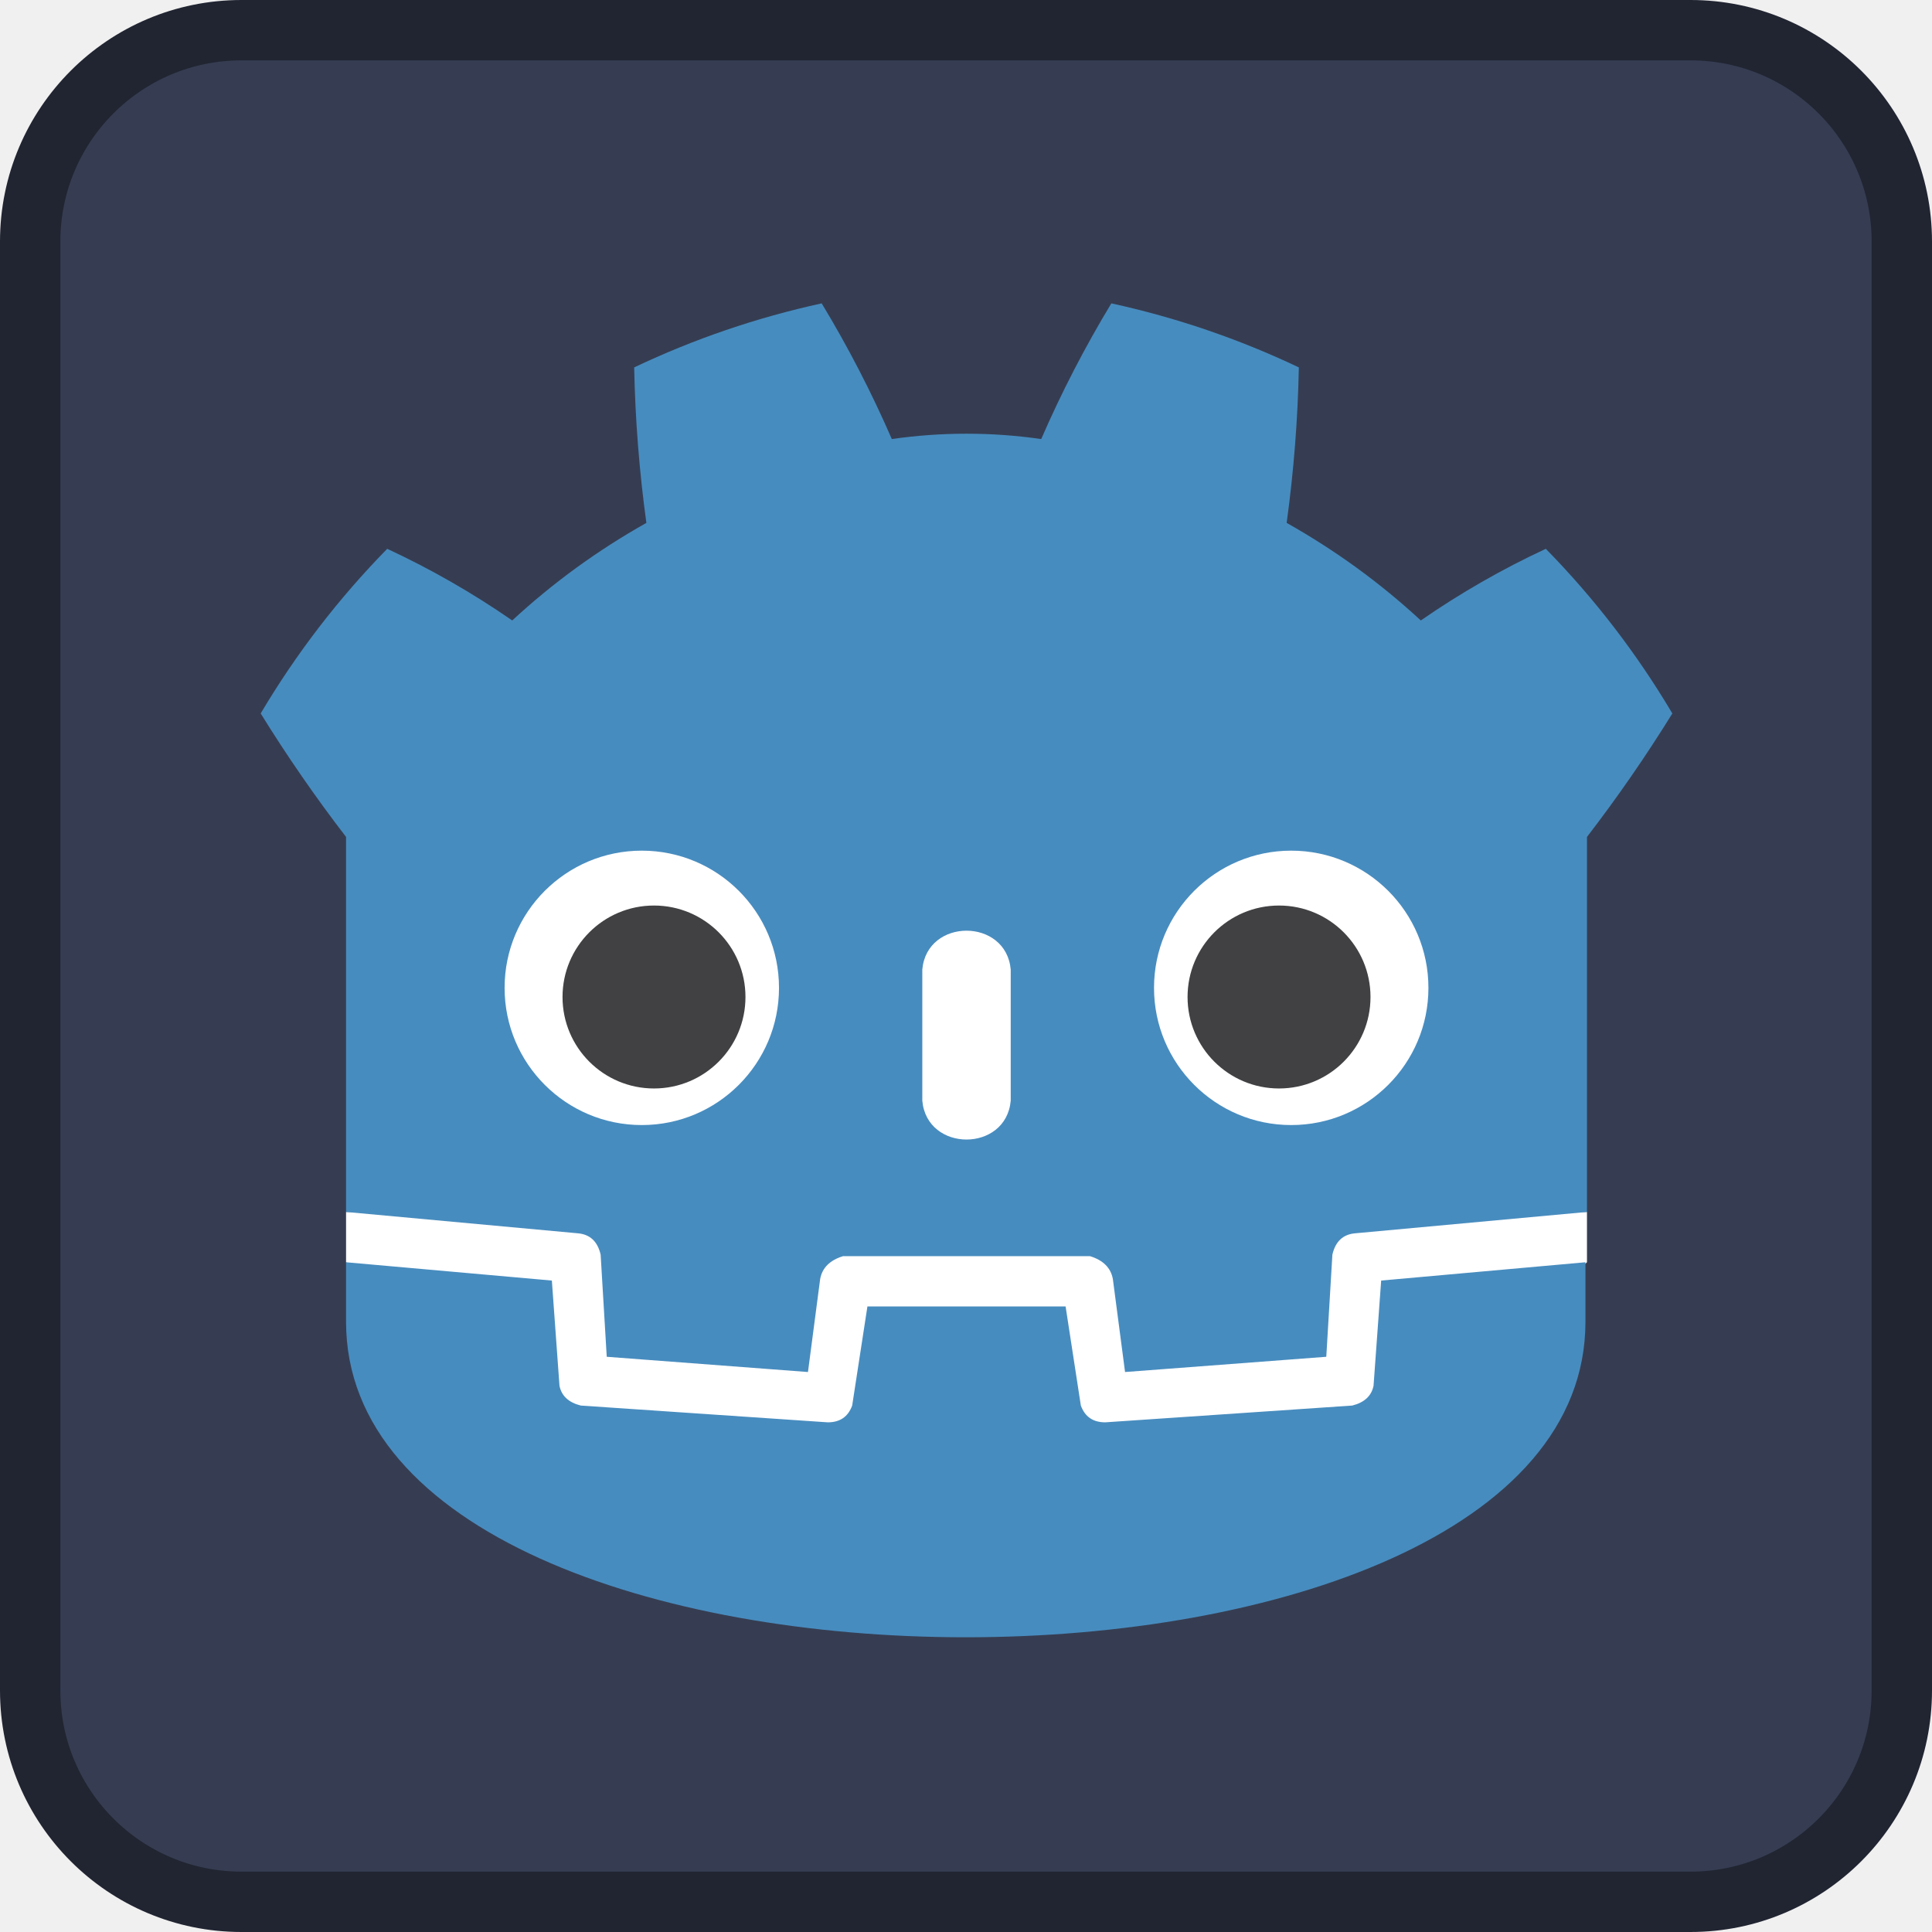
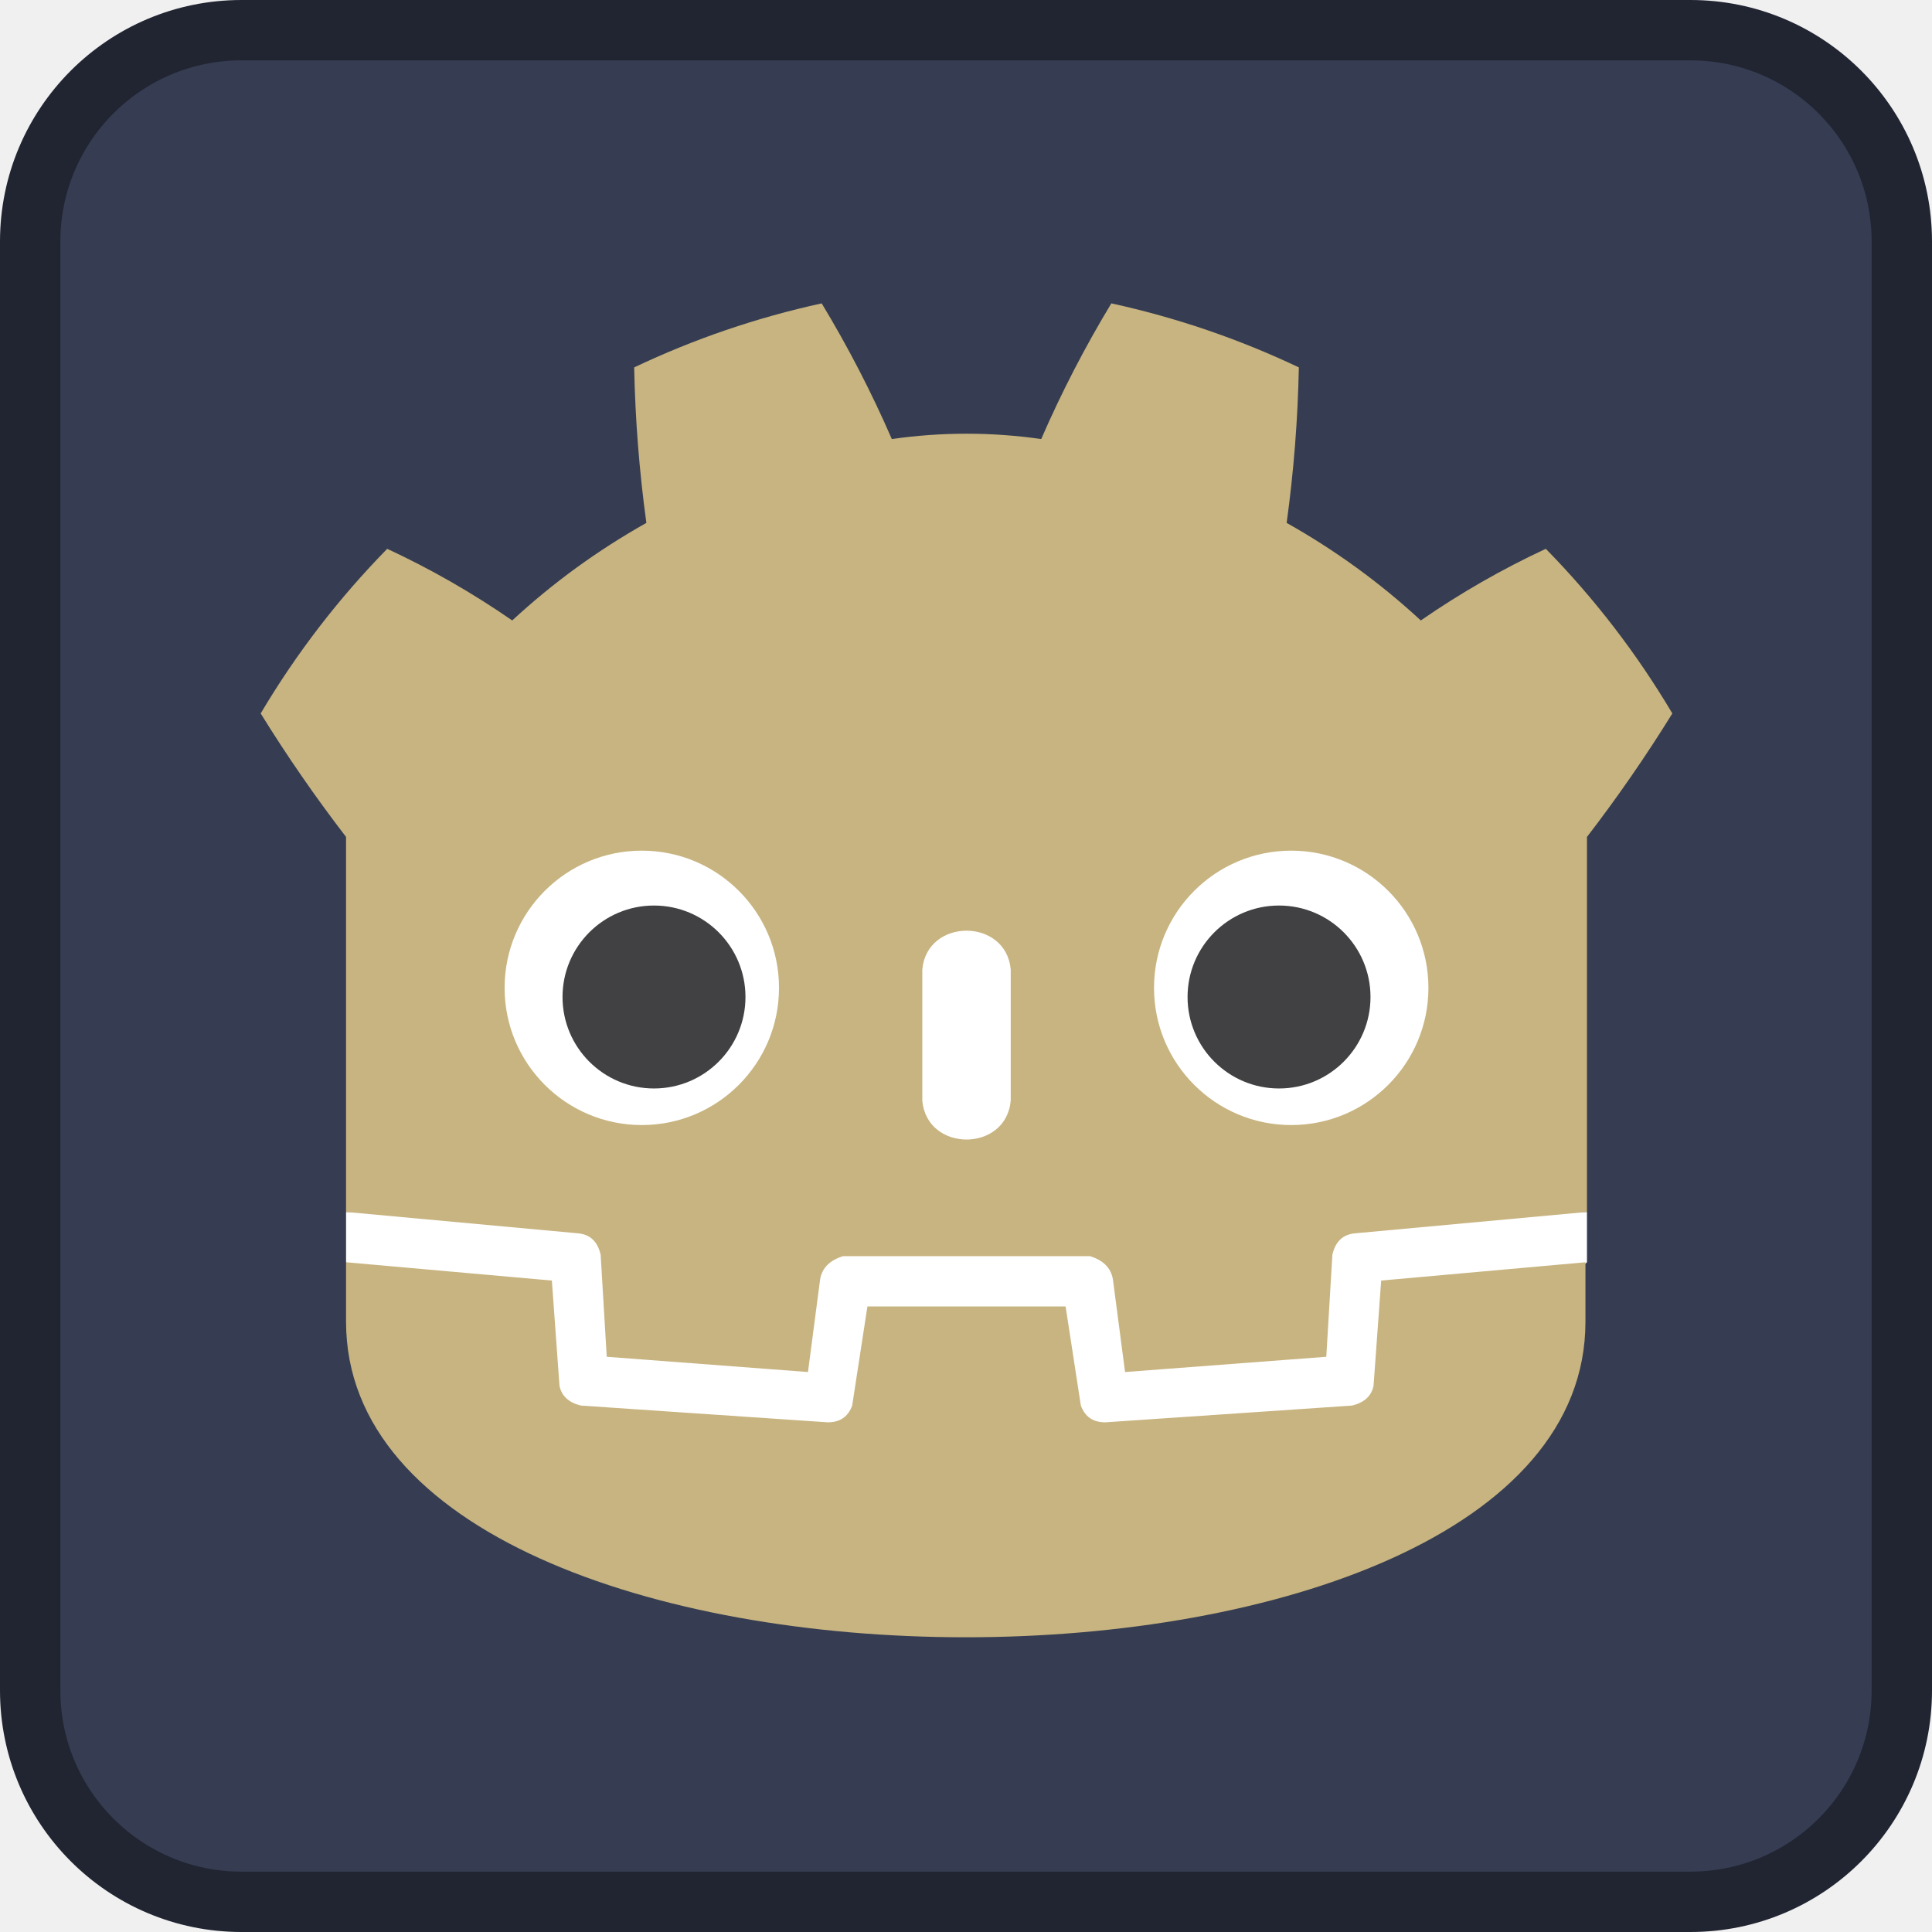
<svg xmlns="http://www.w3.org/2000/svg" width="128" height="128">
  <rect width="124" height="124" x="2" y="2" fill="#363d52" stroke="#212532" stroke-width="4" rx="14" />
  <g fill="#fff" transform="translate(12.322 12.322)scale(.101)">
    <path d="M105 673v33q407 354 814 0v-33z" />
-     <path fill="#478cbf" d="m105 673 152 14q12 1 15 14l4 67 132 10 8-61q2-11 15-15h162q13 4 15 15l8 61 132-10 4-67q3-13 15-14l152-14V427q30-39 56-81-35-59-83-108-43 20-82 47-40-37-88-64 7-51 8-102-59-28-123-42-26 43-46 89-49-7-98 0-20-46-46-89-64 14-123 42 1 51 8 102-48 27-88 64-39-27-82-47-48 49-83 108 26 42 56 81zm0 33v39c0 276 813 276 813 0v-39l-134 12-5 69q-2 10-14 13l-162 11q-12 0-16-11l-10-65H447l-10 65q-4 11-16 11l-162-11q-12-3-14-13l-5-69z" />
+     <path fill="#c8b480" d="m105 673 152 14q12 1 15 14l4 67 132 10 8-61q2-11 15-15h162q13 4 15 15l8 61 132-10 4-67q3-13 15-14l152-14V427q30-39 56-81-35-59-83-108-43 20-82 47-40-37-88-64 7-51 8-102-59-28-123-42-26 43-46 89-49-7-98 0-20-46-46-89-64 14-123 42 1 51 8 102-48 27-88 64-39-27-82-47-48 49-83 108 26 42 56 81zm0 33v39c0 276 813 276 813 0v-39l-134 12-5 69q-2 10-14 13l-162 11q-12 0-16-11l-10-65H447l-10 65q-4 11-16 11l-162-11q-12-3-14-13l-5-69z" />
    <path d="M483 600c3 34 55 34 58 0v-86c-3-34-55-34-58 0z" />
    <circle cx="725" cy="526" r="90" />
    <circle cx="299" cy="526" r="90" />
  </g>
  <g fill="#414042" transform="translate(12.322 12.322)scale(.101)">
    <circle cx="307" cy="532" r="60" />
    <circle cx="717" cy="532" r="60" />
  </g>
</svg>
